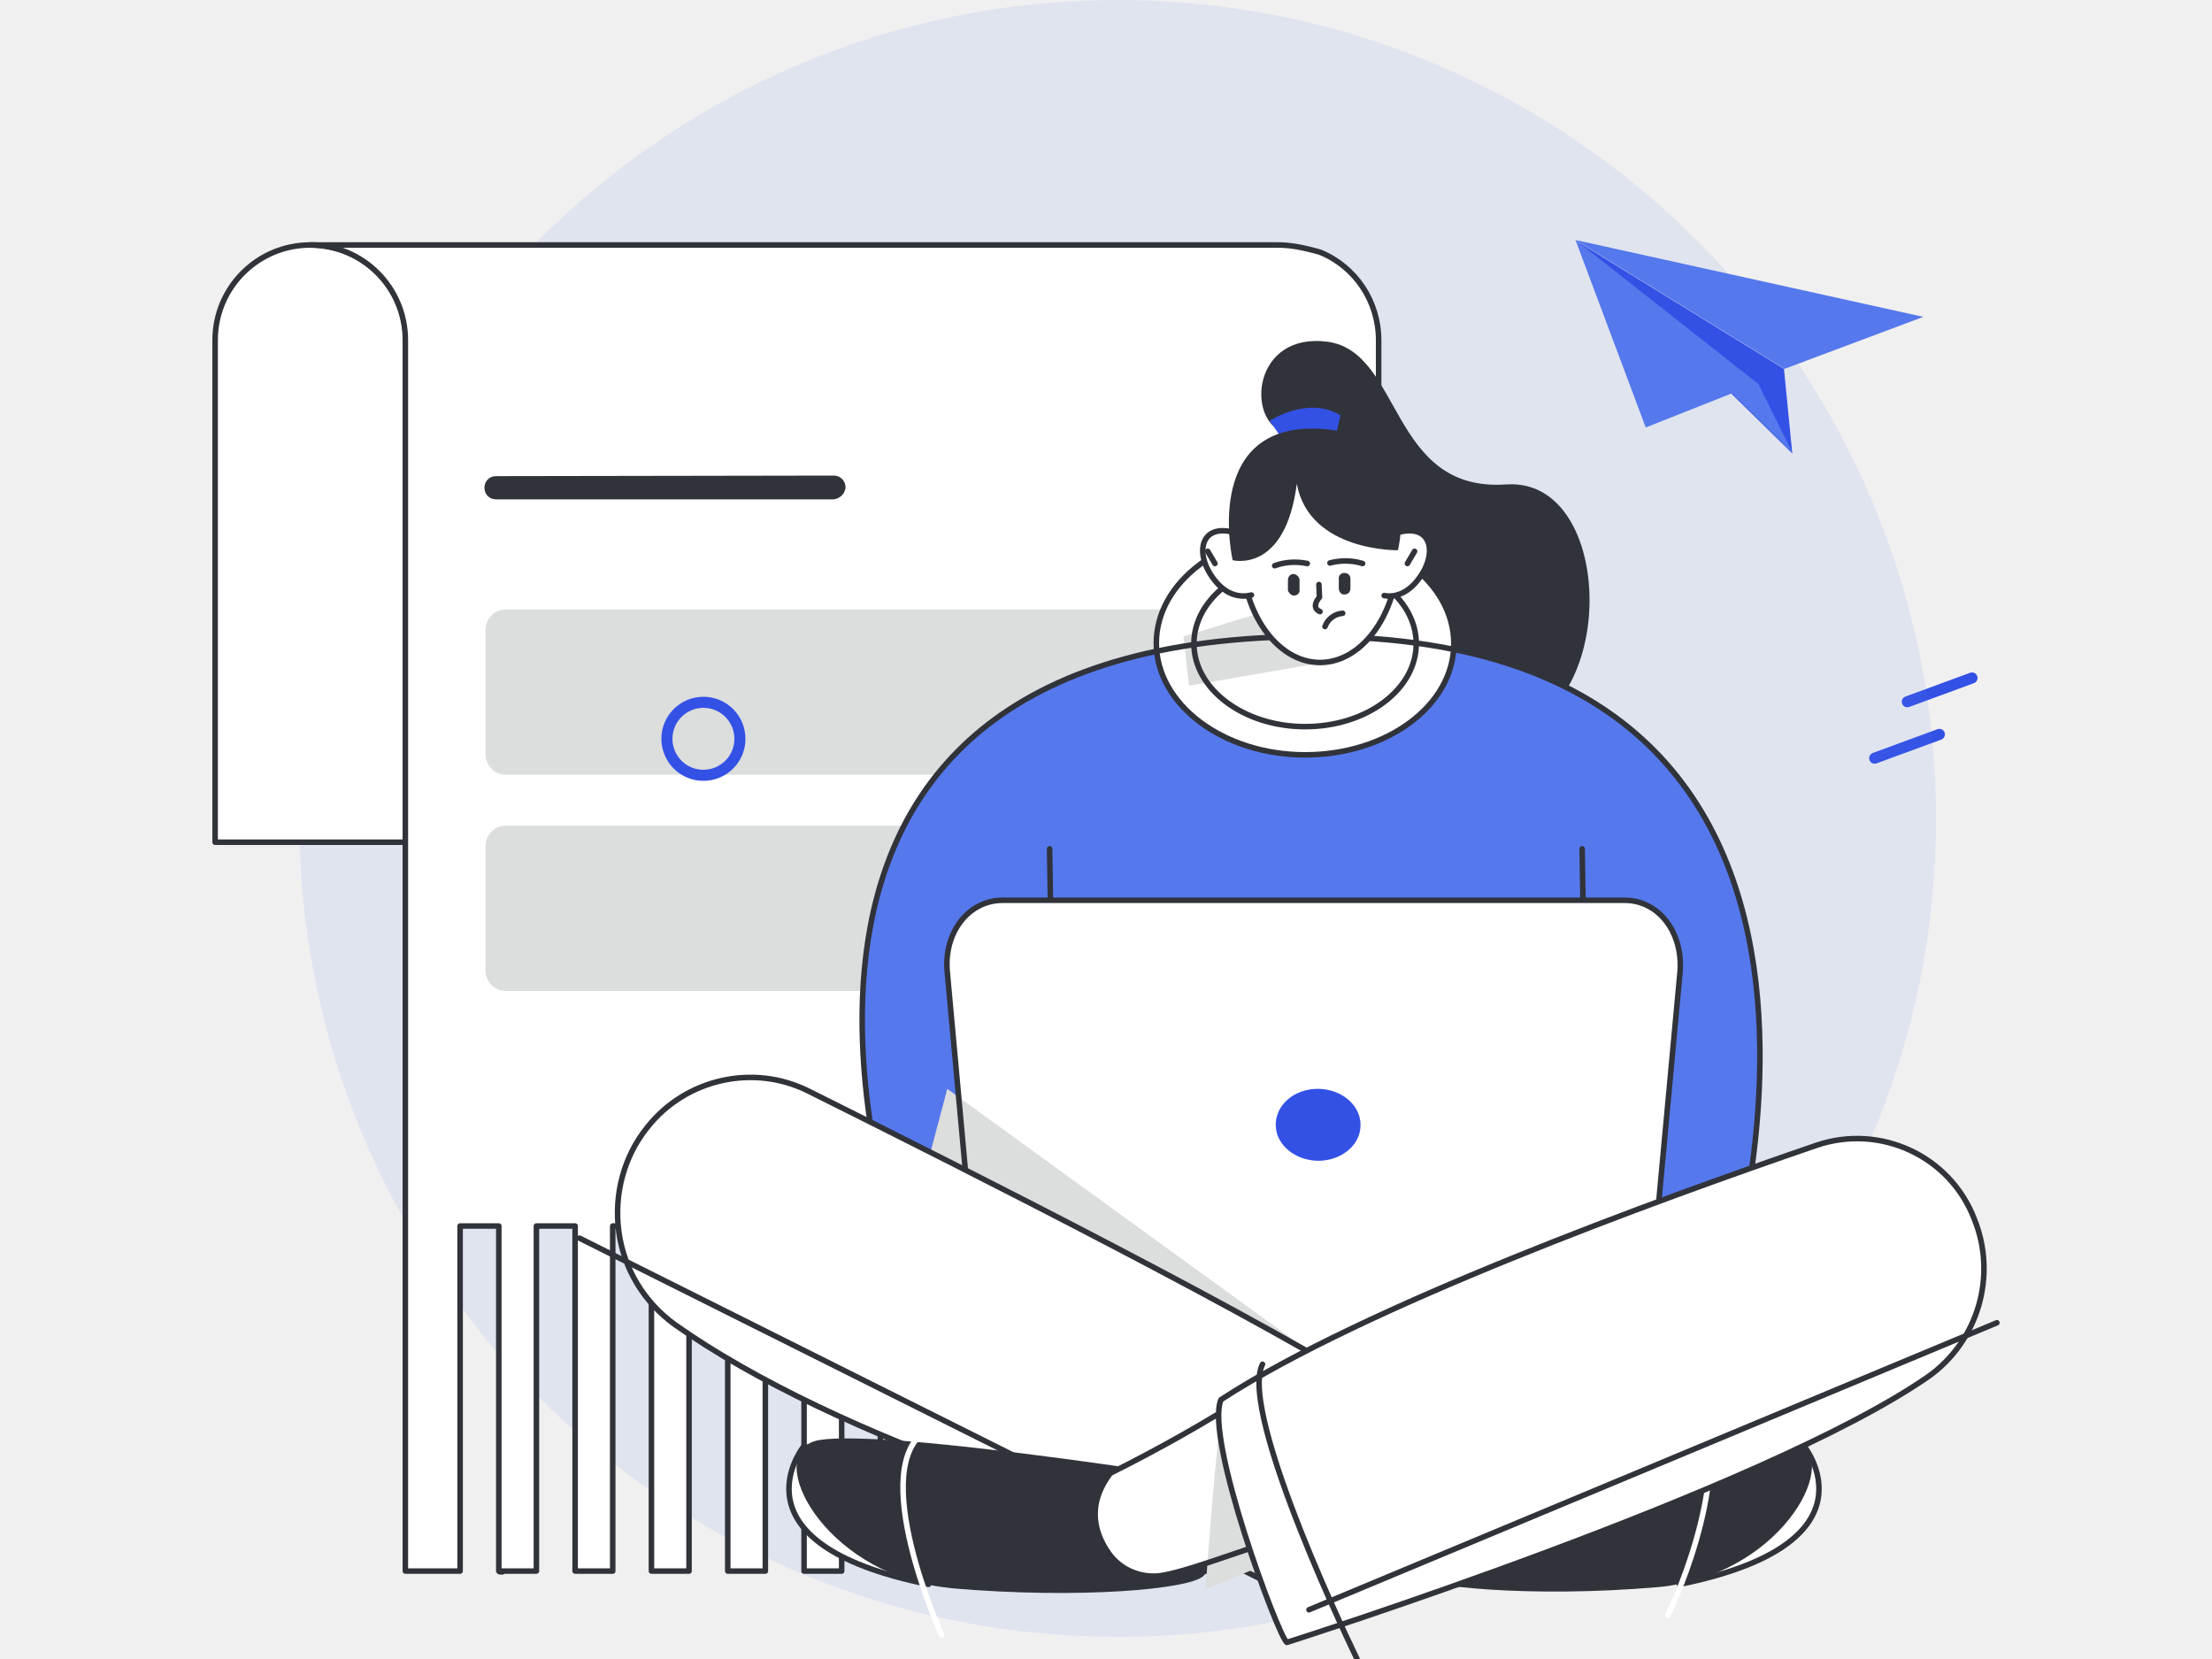
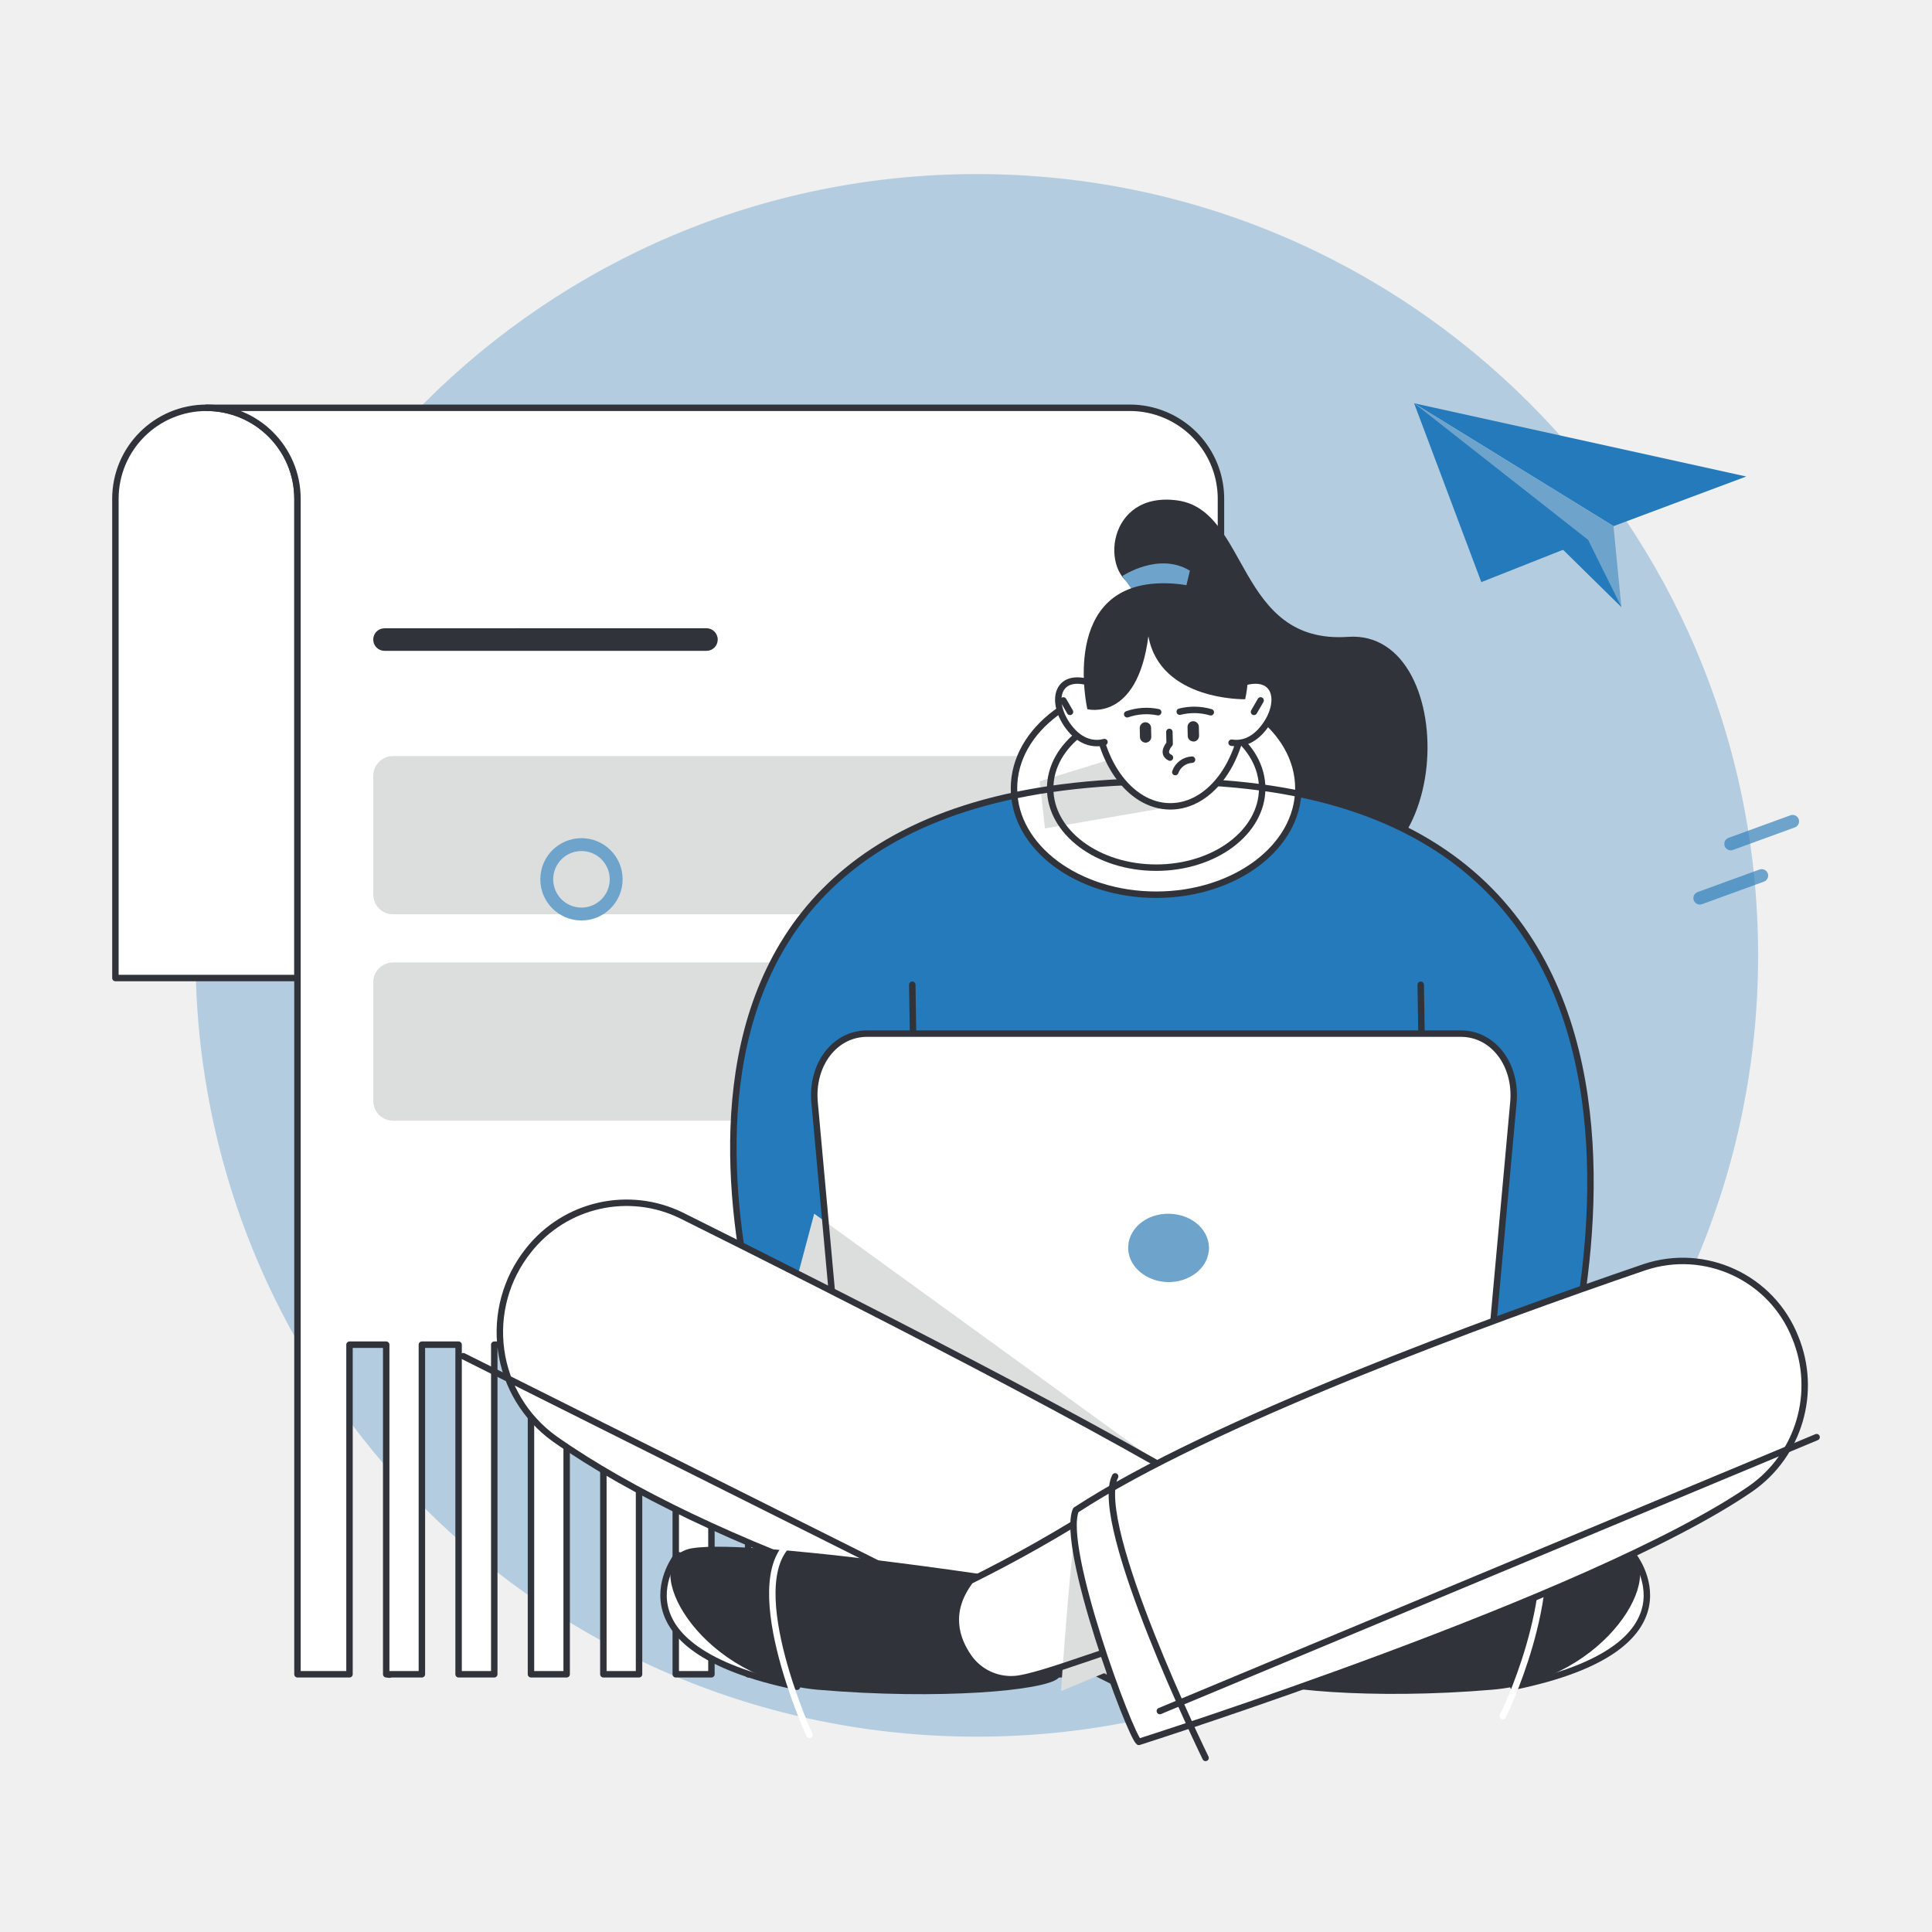
- <svg xmlns="http://www.w3.org/2000/svg" version="1.1" id="图层_1" x="0px" y="0px" viewBox="0 0 400 300" style="enable-background:new 0 0 400 300;" xml:space="preserve">
-   <style type="text/css">
- 	.st0{fill:none;stroke:#3351E5;stroke-width:2;stroke-linecap:round;stroke-linejoin:round;}
- 	.st1{opacity:0.1;fill:#5578EC;enable-background:new    ;}
- 	.st2{fill:#5578EC;}
- 	.st3{fill:#3351E5;}
- 	.st4{fill:#FFFFFF;}
- 	.st5{fill:none;stroke:#31333A;stroke-linecap:round;stroke-linejoin:round;}
- 	.st6{fill:#FFFFFF;stroke:#31333A;stroke-linecap:round;stroke-linejoin:round;}
- 	.st7{fill:#DCDDDD;}
- 	.st8{fill:#31333A;}
- 	.st9{fill:none;stroke:#FFFFFF;stroke-linecap:round;stroke-linejoin:round;}
- </style>
-   <path class="st0" d="M344.9,126.9l11.7-4.3 M339,137.1l11.7-4.3" />
-   <path class="st1" d="M202.1,296c81.7,0,148-66.3,148-148S283.8,0,202.1,0c-81.7,0-148,66.3-148,148S120.3,296,202.1,296z" />
-   <path class="st2" d="M347.8,57.3l-62.9-13.9l37.8,23.3L347.8,57.3z" />
-   <path class="st3" d="M324.1,82l-1.5-15.3l-37.8-23.3L324.1,82L324.1,82z" />
-   <path class="st2" d="M305.2,69.5l12.7-0.2l6.3,12.7l-11-10.9" />
-   <path class="st2" d="M317.8,69.3l-20.2,8l-12.7-33.9L317.8,69.3L317.8,69.3z" />
-   <path class="st4" d="M56.1,44.3c-9.5,0-17.2,7.7-17.2,17.2v90.8h34.5V61.5C73.4,52,65.7,44.3,56.1,44.3L56.1,44.3z" />
-   <path class="st5" d="M56.1,44.3c-9.5,0-17.2,7.7-17.2,17.2v90.8h34.5V61.5C73.4,52,65.7,44.3,56.1,44.3L56.1,44.3L56.1,44.3z" />
-   <path class="st6" d="M90.6,284.2C89.6,284.2,91.6,284.3,90.6,284.2L90.6,284.2z M231,44.3H56.1c9.5,0,17.2,7.7,17.2,17.2v222.6h9.9  v-62.4h7v62.4h6.8v-62.4h7v62.4h6.8v-62.4h7v62.4h6.8v-62.4h7v62.4h6.8v-62.4h7v62.4h6.8v-62.4h7v62.4h6.8v-62.4h7v62.4h6.8v-62.4h7  v62.4h6.8v-62.4h7v62.4h6.8v-62.4h7v62.4h6.8v-62.4h7v62.4h6.8v-62.4h7v62.4h7.3V61.5c0-7-4.2-13.3-10.6-15.9  C235.5,44.7,233.3,44.3,231,44.3L231,44.3z" />
-   <path class="st7" d="M231.5,110.2H91.5c-2.1,0-3.7,1.7-3.7,3.7c0,0,0,0,0,0v22.5c0,2.1,1.7,3.7,3.7,3.7l0,0h140.1  c2.1,0,3.7-1.7,3.7-3.7c0,0,0,0,0,0V114C235.3,111.9,233.6,110.2,231.5,110.2C231.5,110.2,231.5,110.2,231.5,110.2z M231.5,149.3  H91.5c-2.1,0-3.7,1.7-3.7,3.7l0,0v22.5c0,2.1,1.7,3.7,3.7,3.7l0,0h140.1c2.1,0,3.7-1.7,3.7-3.7c0,0,0,0,0,0v-22.5  C235.3,151,233.6,149.3,231.5,149.3C231.5,149.3,231.5,149.3,231.5,149.3z" />
-   <path class="st8" d="M150.8,86c1.2,0,2.1,1,2.1,2.1c0,0.3-0.1,0.6-0.2,0.8c-0.2,0.5-0.6,0.9-1.2,1.2c-0.3,0.1-0.5,0.2-0.8,0.2h-61  c-0.6,0-1.1-0.2-1.5-0.6c-0.8-0.8-0.8-2.2,0-3c0,0,0,0,0,0c0.4-0.4,0.9-0.6,1.5-0.6 M232.2,78.2c-6.9-2.2-5.7-18.2,7.9-16.4  c13.5,1.9,11.2,27.3,32.3,25.8c22-1.5,20.5,52.2-8.7,44.9C242.3,127.1,232.2,78.2,232.2,78.2L232.2,78.2z" />
-   <path class="st3" d="M229.6,76.1c0,0,6.9-4.6,12.8-1l-0.7,3l-10.3,0.6L229.6,76.1z" />
-   <path class="st2" d="M164.1,231.4c-2.2-8.2-41.5-116.7,74-116.3c115.5,0.3,72.2,124.9,72.2,124.9L164.1,231.4L164.1,231.4z" />
-   <path class="st6" d="M236,136.5c14.9,0,26.9-9,26.9-20.1S250.9,96.2,236,96.2c-14.9,0-26.9,9-26.9,20.1S221.2,136.5,236,136.5z" />
-   <path class="st4" d="M236,131.4c11.1,0,20.1-6.7,20.1-15c0-8.3-9-15-20.1-15c-11.1,0-20.1,6.7-20.1,15  C215.9,124.6,224.9,131.4,236,131.4z" />
-   <path class="st7" d="M238.1,120l-23.1,4l-1-8.9l15.6-4.8l5.1,0.3" />
-   <path class="st5" d="M236,131.4c11.1,0,20.1-6.7,20.1-15c0-8.3-9-15-20.1-15c-11.1,0-20.1,6.7-20.1,15  C215.9,124.6,224.9,131.4,236,131.4z M189.8,153.5l0.7,43.9 M286.1,153.5l0.7,43.9" />
-   <path class="st5" d="M164.1,231.4c-2.2-8.2-41.5-116.7,74-116.3c115.5,0.3,72.2,124.9,72.2,124.9L164.1,231.4L164.1,231.4z" />
-   <path class="st4" d="M296.5,254.7h-118l-7.2-78.9c-0.7-7.1,3.8-13,10-13h112.5c6.2,0,10.6,5.9,10,13L296.5,254.7z" />
-   <path class="st7" d="M171.3,196.9l66.6,48.3l-74.3-19.3" />
-   <path class="st5" d="M296.5,254.7h-118l-7.2-78.9c-0.7-7.1,3.8-13,10-13h112.5c6.2,0,10.6,5.9,10,13L296.5,254.7z" />
-   <path class="st3" d="M246,204c-0.3,3.4-3.8,6-7.8,5.9c-3.9-0.1-7.3-2.7-7.5-6.2c-0.2-3.7,3.2-6.9,7.8-6.8  C243,197,246.4,200.3,246,204z" />
-   <path class="st6" d="M318.4,262.7l7.9-1.1c0,0,14,17.5-22.6,24.9L318.4,262.7z" />
-   <path class="st8" d="M323.5,260.3c-3.1-0.5-8.9-0.3-15.7,0.2c-17.5,1.4-41.4,5-41.4,5s-14.9,17.2-12.2,19.3  c2.7,2.1,22.4,4.2,45.6,2.2c1.3-0.1,2.6-0.3,3.9-0.6C324.1,282.5,333.8,261.9,323.5,260.3L323.5,260.3z" />
-   <path class="st9" d="M308.2,253c4.7,16.4-6.6,39.1-6.6,39.1" />
-   <path class="st6" d="M250.9,253c12.1,7.9,20,13.4,20,13.4c4.5,5.9,2.7,11.1,0.3,14.6c-2,2.8-5.3,4.3-8.7,4.1c-5-0.3-10-0.8-14.9-1.4  C249.3,275.2,251.6,262,250.9,253L250.9,253z" />
-   <path class="st4" d="M146.2,197.3c28.3,14.1,83.8,42.1,104.6,55.7c0.8,9-1.6,22.2-3.4,30.6c-41.9-5-96.6-23.7-125.4-44.1  c-5.5-4-9.2-10-10.1-16.8c-0.9-6.7,0.9-13.6,5.2-18.9C124,195.1,136.2,192.3,146.2,197.3z" />
-   <path class="st5" d="M104.8,223.9l125.1,62.6 M146.2,197.3c28.3,14.1,83.8,42.1,104.6,55.7c0.8,9-1.6,22.2-3.4,30.6  c-41.9-5-96.6-23.7-125.4-44.1c-5.5-4-9.2-10-10.1-16.8c-0.9-6.7,0.9-13.6,5.2-18.9C124,195.1,136.2,192.3,146.2,197.3L146.2,197.3z  " />
-   <path class="st6" d="M238.7,119.8c7.8,0,14.2-9.1,14.2-20.3c0-11.2-6.3-20.3-14.2-20.3c-7.8,0-14.2,9.1-14.2,20.3  C224.5,110.7,230.9,119.8,238.7,119.8z" />
-   <path class="st4" d="M225.6,97.2c-8.2-3.9-10,2.3-6.2,7.4c2.5,3.4,5.3,3.4,6.9,3" />
-   <path class="st5" d="M225.6,97.2c-8.2-3.9-10,2.3-6.2,7.4c2.5,3.4,5.3,3.4,6.9,3" />
-   <path class="st4" d="M250.4,97.2c8.2-3.9,10,2.3,6.2,7.4c-2.2,3-4.7,3.4-6.3,3.1" />
-   <path class="st5" d="M250.4,97.2c8.2-3.9,10,2.3,6.2,7.4c-2.2,3-4.7,3.4-6.3,3.1" />
-   <path class="st8" d="M234.5,87.5c-2.1,16.3-11.6,13.8-11.6,13.8s-5.5-24.1,14.8-23.8c20.3,0.3,15.1,22,15.1,22  S236.8,99.8,234.5,87.5L234.5,87.5z" />
-   <path class="st4" d="M236.4,101.9c-2-0.4-4-0.3-5.9,0.4L236.4,101.9z" />
-   <path class="st5" d="M236.4,101.9c-2-0.4-4-0.3-5.9,0.4" />
-   <path class="st8" d="M234,107.7c-0.4,0-0.8-0.3-1-0.7c-0.1-0.1-0.1-0.3-0.1-0.4l0-1.7c0-0.6,0.4-1.1,1-1.1c0.4,0,0.8,0.3,1,0.7  c0.1,0.1,0.1,0.3,0.1,0.4l0,1.7C235.1,107.2,234.6,107.7,234,107.7z" />
-   <path class="st4" d="M240.5,101.8c1.9-0.5,4-0.5,5.9,0.1L240.5,101.8z" />
-   <path class="st5" d="M240.5,101.8c1.9-0.5,4-0.5,5.9,0.1" />
-   <path class="st8" d="M243.1,107.5c0.3,0,0.6-0.1,0.8-0.3c0.2-0.2,0.3-0.5,0.3-0.8l0-1.7c0-0.3-0.1-0.6-0.3-0.8  c-0.2-0.2-0.5-0.3-0.8-0.3c-0.6,0-1.1,0.5-1,1.1c0,0,0,0,0,0l0,1.7c0,0.3,0.1,0.6,0.3,0.8C242.5,107.4,242.8,107.5,243.1,107.5z" />
-   <path class="st4" d="M238.5,105.7l0.1,2.3c0,0-1.7,1.8,0.1,2.6" />
-   <path class="st5" d="M238.5,105.7l0.1,2.3c0,0-1.7,1.8,0.1,2.6" />
-   <path class="st4" d="M242.8,110.9c-1.4,0.1-2.7,1-3.2,2.4" />
-   <path class="st5" d="M242.8,110.9c-1.4,0.1-2.7,1-3.2,2.4" />
-   <path class="st6" d="M153.2,262.7l-7.9-1.1c0,0-14,17.5,22.6,24.9L153.2,262.7L153.2,262.7z" />
-   <path class="st8" d="M205.3,265.6c0,0-23.9-3.6-41.4-5c-6.8-0.5-12.7-0.7-15.7-0.2c-10.3,1.7-0.6,22.2,19.9,26.2  c1.3,0.3,2.6,0.4,3.9,0.6c23.1,2,43.1,0.2,45.6-2.2C224,278.7,205.3,265.6,205.3,265.6L205.3,265.6z" />
-   <path class="st9" d="M167.9,258.4c-11.6,6.5,2.4,37.3,2.4,37.3" />
-   <path class="st4" d="M225.9,252.2c-8.1,5.2-16.5,9.9-25.1,14.2c-4.5,5.9-2.7,11.1-0.3,14.5c2,2.8,5.3,4.3,8.7,4.1  c5-0.3,21.3-7.1,26.3-7.7C233.7,268.9,225.1,261.2,225.9,252.2L225.9,252.2z" />
-   <path class="st7" d="M221.2,254.5c-1.1,2.8-3.2,32.9-3.2,32.9l15.4-6.4" />
-   <path class="st5" d="M225.9,252.2c-8.1,5.2-16.5,9.9-25.1,14.2c-4.5,5.9-2.7,11.1-0.3,14.5c2,2.8,5.3,4.3,8.7,4.1  c5-0.3,21.3-7.1,26.3-7.7C233.7,268.9,225.1,261.2,225.9,252.2L225.9,252.2z" />
-   <path class="st4" d="M328.5,207.1c-29.2,10-82.1,29.3-107.7,46c-3,6.9,10.3,42.7,11.9,43.9c0,0,86-27.3,115.9-48  c9.1-6.4,12.6-18.3,8.4-28.6C352.6,209,340,203.2,328.5,207.1z" />
-   <path class="st4" d="M228.3,246.7c-4.5,8.9,17.1,53.3,17.1,53.3L228.3,246.7z" />
-   <path class="st5" d="M228.3,246.7c-4.5,8.9,17.1,53.3,17.1,53.3 M361.1,239.2l-124.4,51.9" />
-   <path class="st5" d="M328.5,207.1c-29.2,10-82.1,29.3-107.7,46c-3,6.9,10.3,42.7,11.9,43.9c0,0,86-27.3,115.9-48  c9.1-6.4,12.6-18.3,8.4-28.6l0,0C352.6,209,340,203.2,328.5,207.1L328.5,207.1z M218.4,99.7l1.3,2.2 M255.8,99.7l-1.3,2.2" />
-   <path class="st0" d="M127.2,140.2c3.6,0,6.6-2.9,6.6-6.6c0-3.6-2.9-6.6-6.6-6.6c-3.6,0-6.6,2.9-6.6,6.6  C120.6,137.2,123.5,140.2,127.2,140.2z" />
+ <svg xmlns="http://www.w3.org/2000/svg" id="a" viewBox="0 0 300 300">
+   <defs>
+     <style>.b,.c,.d,.e{stroke-linecap:round;stroke-linejoin:round;}.b,.d{stroke:#31333a;}.b,.f{fill:#fff;}.c{stroke:#fff;}.c,.d,.e{fill:none;}.g{isolation:isolate;opacity:.3;}.g,.h,.i,.j,.k,.f{stroke-width:0px;}.g,.j{fill:#247aba;}.e{stroke:#6ea4cc;stroke-width:2px;}.h{fill:#31333a;}.i{fill:#6ea4cc;}.k{fill:#dcdddd;}</style>
+   </defs>
+   <path class="e" d="m268.75,131.04l9.61-3.5m-14.41,11.92l9.61-3.5" />
+   <path class="g" d="m151.68,269.67c67,0,121.32-54.32,121.32-121.32S218.68,27.03,151.68,27.03,30.36,81.35,30.36,148.35s54.32,121.32,121.32,121.32Z" />
+   <path class="j" d="m271.15,73.99l-51.57-11.37,30.97,19.08,20.61-7.71Z" />
+   <path class="i" d="m251.77,94.27l-1.23-12.57-30.97-19.08,32.2,31.65h0Z" />
+   <path class="j" d="m236.22,83.97l10.38-.14,5.18,10.44-9.05-8.9" />
+   <path class="j" d="m246.6,83.83l-16.58,6.56-10.44-27.78,27.02,21.22h0Z" />
+   <path class="f" d="m32.06,63.32c-7.81,0-14.14,6.33-14.14,14.14v74.41h28.28v-74.41c0-7.81-6.33-14.14-14.14-14.14h0Z" />
+   <path class="d" d="m32.06,63.32c-7.81,0-14.14,6.33-14.14,14.14v74.41h28.28v-74.41c0-7.81-6.33-14.14-14.14-14.14h0Z" />
+   <path class="b" d="m60.34,259.98c-.85,0,.81.14,0,0h0ZM175.44,63.32H32.05c7.81,0,14.14,6.33,14.14,14.14v182.52h8.08v-51.18h5.7v51.18h5.54v-51.18h5.7v51.18h5.54v-51.18h5.7v51.18h5.54v-51.18h5.7v51.18h5.54v-51.18h5.7v51.18h5.54v-51.18h5.7v51.18h5.54v-51.18h5.7v51.18h5.54v-51.18h5.7v51.18h5.54v-51.18h5.7v51.18h5.54v-51.18h5.7v51.18h5.54v-51.18h5.7v51.18h5.54v-51.18h5.7v51.18h5.98V77.46c0-5.72-3.45-10.87-8.73-13.06-1.72-.71-3.55-1.08-5.41-1.08h0Z" />
+   <path class="k" d="m175.85,117.4H61.03c-1.7,0-3.07,1.38-3.07,3.07h0v18.43c0,1.7,1.38,3.07,3.07,3.07h114.82c1.7,0,3.07-1.38,3.07-3.07h0v-18.43c0-1.7-1.38-3.07-3.07-3.07h0Zm0,32.05H61.03c-1.7,0-3.07,1.38-3.07,3.07h0v18.43c0,1.7,1.38,3.07,3.07,3.07h114.82c1.7,0,3.07-1.38,3.07-3.07h0v-18.43c0-1.7-1.38-3.07-3.07-3.07h0Z" />
+   <path class="h" d="m109.69,97.55c.97,0,1.75.78,1.76,1.75,0,.23-.05.46-.13.68-.18.43-.52.77-.95.95-.21.09-.44.13-.67.13h-49.99c-.47,0-.91-.18-1.24-.51-.68-.68-.69-1.79,0-2.48,0,0,0,0,0,0,.33-.33.77-.51,1.24-.51m116.7-6.44c-5.67-1.83-4.66-14.95,6.44-13.41,11.1,1.54,9.15,22.38,26.49,21.18,18.02-1.25,16.81,42.81-7.15,36.79-17.54-4.41-25.79-44.56-25.79-44.56h0Z" />
+   <path class="i" d="m174.27,89.45s5.64-3.8,10.5-.83l-.59,2.44-8.4.5-1.51-2.11Z" />
+   <path class="j" d="m120.58,216.7c-1.81-6.76-33.99-95.65,60.68-95.38,94.67.27,59.2,102.43,59.2,102.43l-119.89-7.05h0Z" />
+   <path class="b" d="m179.53,138.93c12.19,0,22.08-7.39,22.08-16.51s-9.88-16.52-22.08-16.52-22.08,7.39-22.08,16.52,9.88,16.51,22.08,16.51Z" />
+   <path class="f" d="m179.53,134.73c9.09,0,16.46-5.51,16.46-12.31s-7.37-12.31-16.46-12.31-16.46,5.51-16.46,12.31,7.37,12.31,16.46,12.31Z" />
+   <path class="k" d="m181.21,125.39l-18.95,3.25-.82-7.33,12.77-3.94,4.16.23" />
+   <path class="d" d="m179.53,134.73c9.09,0,16.46-5.51,16.46-12.31s-7.37-12.31-16.46-12.31-16.46,5.51-16.46,12.31,7.37,12.31,16.46,12.31Zm-37.87,18.18l.55,36.03m78.4-36.03l.55,36.03" />
+   <path class="d" d="m120.58,216.7c-1.81-6.76-33.99-95.65,60.68-95.38,94.67.27,59.2,102.43,59.2,102.43l-119.89-7.05h0Z" />
+   <path class="f" d="m229.1,235.87h-96.72l-5.89-64.68c-.53-5.86,3.11-10.69,8.16-10.69h92.19c5.04,0,8.69,4.84,8.16,10.69l-5.89,64.68Z" />
+   <path class="k" d="m126.43,188.46l54.6,39.57-60.93-15.79" />
+   <path class="d" d="m229.1,235.87h-96.72l-5.89-64.68c-.53-5.86,3.11-10.69,8.16-10.69h92.19c5.04,0,8.69,4.84,8.16,10.69l-5.89,64.68Z" />
+   <path class="i" d="m187.7,194.25c-.28,2.81-3.12,4.89-6.35,4.83-3.23-.06-5.99-2.24-6.16-5.05-.19-3.04,2.65-5.63,6.37-5.56,3.71.07,6.46,2.76,6.15,5.79Z" />
+   <path class="b" d="m247.09,242.39l6.48-.91s11.49,14.31-18.57,20.44l12.08-19.53Z" />
+   <path class="h" d="m251.28,240.41c-2.51-.4-7.3-.24-12.89.2-14.33,1.14-33.94,4.12-33.94,4.12,0,0-12.21,14.11-10.02,15.85,2.19,1.74,18.4,3.41,37.36,1.79,1.08-.09,2.16-.25,3.22-.46,16.77-3.32,24.68-20.15,16.27-21.51h0Z" />
+   <path class="c" d="m238.73,234.44c3.88,13.45-5.37,32.04-5.37,32.04" />
+   <path class="b" d="m191.7,234.48c9.92,6.48,16.39,10.97,16.39,10.97,3.67,4.83,2.21,9.1.21,11.93-1.62,2.28-4.32,3.54-7.11,3.34-4.09-.29-8.18-.67-12.25-1.16,1.47-6.9,3.38-17.72,2.75-25.08h0Z" />
+   <path class="f" d="m105.92,188.78c23.21,11.55,68.69,34.54,85.77,45.69.63,7.36-1.27,18.18-2.75,25.08-34.31-4.13-79.15-19.44-102.84-36.15-4.53-3.26-7.53-8.23-8.29-13.75-.77-5.52.76-11.12,4.24-15.49,5.68-7.22,15.64-9.47,23.87-5.38Z" />
+   <path class="d" d="m71.94,210.59l102.57,51.33m-68.59-73.13c23.21,11.55,68.69,34.54,85.77,45.69.63,7.36-1.27,18.18-2.75,25.08-34.31-4.13-79.15-19.44-102.84-36.15-4.53-3.26-7.53-8.23-8.29-13.75-.77-5.52.76-11.12,4.24-15.49,5.68-7.22,15.64-9.47,23.87-5.38h0Z" />
+   <path class="b" d="m181.73,125.21c6.42,0,11.62-7.45,11.62-16.64s-5.2-16.64-11.62-16.64-11.62,7.45-11.62,16.64,5.2,16.64,11.62,16.64Z" />
+   <path class="f" d="m170.96,106.68c-6.71-3.2-8.17,1.91-5.09,6.1,2.08,2.82,4.36,2.78,5.63,2.45" />
+   <path class="d" d="m170.96,106.68c-6.71-3.2-8.17,1.91-5.09,6.1,2.08,2.82,4.36,2.78,5.63,2.45" />
+   <path class="f" d="m191.3,106.68c6.71-3.2,8.17,1.91,5.09,6.1-1.84,2.5-3.83,2.75-5.15,2.55" />
+   <path class="d" d="m191.3,106.68c6.71-3.2,8.17,1.91,5.09,6.1-1.84,2.5-3.83,2.75-5.15,2.55" />
+   <path class="h" d="m178.32,98.8c-1.73,13.38-9.48,11.32-9.48,11.32,0,0-4.51-19.78,12.14-19.55,16.65.23,12.37,18.01,12.37,18.01,0,0-13.18.29-15.03-9.78h0Z" />
+   <path class="f" d="m179.84,110.59c-1.6-.33-3.27-.22-4.81.32l4.81-.32Z" />
+   <path class="d" d="m179.84,110.59c-1.6-.33-3.27-.22-4.81.32" />
+   <path class="h" d="m177.91,115.32c-.36,0-.69-.21-.83-.54-.05-.11-.07-.22-.07-.34l-.03-1.37c-.02-.49.37-.9.86-.92.36,0,.69.21.83.54.05.11.07.22.07.34l.03,1.37c.02.49-.37.9-.86.92Z" />
+   <path class="f" d="m183.19,110.51c1.59-.4,3.25-.37,4.82.09l-4.82-.09Z" />
+   <path class="d" d="m183.19,110.51c1.59-.4,3.25-.37,4.82.09" />
+   <path class="h" d="m185.33,115.15c.24,0,.46-.11.62-.28.16-.17.25-.4.24-.64l-.03-1.37c0-.24-.1-.46-.27-.62-.17-.16-.4-.26-.63-.25-.49.02-.87.42-.86.91,0,0,0,0,0,0l.03,1.37c0,.24.1.46.27.62.17.16.4.25.63.25Z" />
+   <path class="f" d="m181.58,113.65l.04,1.86s-1.36,1.45.05,2.13" />
+   <path class="d" d="m181.58,113.65l.04,1.86s-1.36,1.45.05,2.13" />
+   <path class="f" d="m185.1,117.96c-1.18.06-2.21.82-2.6,1.93" />
+   <path class="d" d="m185.1,117.96c-1.18.06-2.21.82-2.6,1.93" />
+   <path class="b" d="m111.67,242.39l-6.48-.91s-11.49,14.31,18.57,20.44l-12.08-19.53h0Z" />
+   <path class="h" d="m154.31,244.73s-19.6-2.98-33.94-4.12c-5.6-.45-10.39-.61-12.89-.2-8.41,1.36-.5,18.19,16.27,21.51,1.07.21,2.14.36,3.22.46,18.95,1.62,35.31.14,37.35-1.79,5.37-5.06-10.02-15.85-10.02-15.85h0Z" />
+   <path class="c" d="m123.68,238.83c-9.49,5.33,2,30.56,2,30.56" />
+   <path class="f" d="m171.24,233.81c-6.64,4.26-13.51,8.15-20.57,11.65-3.66,4.83-2.21,9.1-.21,11.93,1.62,2.28,4.32,3.54,7.11,3.34,4.08-.28,17.49-5.83,21.57-6.32-1.47-6.9-8.52-13.24-7.88-20.59h0Z" />
+   <path class="k" d="m167.37,235.65c-.93,2.3-2.62,26.95-2.62,26.95l12.62-5.26" />
+   <path class="d" d="m171.24,233.81c-6.64,4.26-13.51,8.15-20.57,11.65-3.66,4.83-2.21,9.1-.21,11.93,1.62,2.28,4.32,3.54,7.11,3.34,4.08-.28,17.49-5.83,21.57-6.32-1.47-6.9-8.52-13.24-7.88-20.59h0Z" />
+   <path class="f" d="m255.32,196.78c-23.91,8.18-67.27,23.99-88.26,37.7-2.46,5.7,8.41,35,9.78,36,0,0,70.51-22.4,95.05-39.34,7.49-5.25,10.35-14.99,6.88-23.46-3.67-9.29-13.98-14.08-23.45-10.9Z" />
+   <path class="f" d="m173.16,229.25c-3.72,7.33,14.04,43.72,14.04,43.72l-14.04-43.72Z" />
+   <path class="d" d="m173.16,229.25c-3.72,7.33,14.04,43.72,14.04,43.72m94.88-49.81l-101.98,42.53" />
+   <path class="d" d="m255.32,196.78c-23.91,8.18-67.27,23.99-88.26,37.7-2.46,5.7,8.41,35,9.78,36,0,0,70.51-22.4,95.05-39.34,7.49-5.25,10.35-14.99,6.88-23.46h0c-3.67-9.29-13.98-14.08-23.45-10.9h0Zm-90.2-88.02l1.03,1.78m29.6-1.78l-1.03,1.78" />
+   <path class="e" d="m90.29,141.93c2.97,0,5.39-2.41,5.39-5.39s-2.41-5.39-5.39-5.39-5.39,2.41-5.39,5.39,2.41,5.39,5.39,5.39Z" />
</svg>
